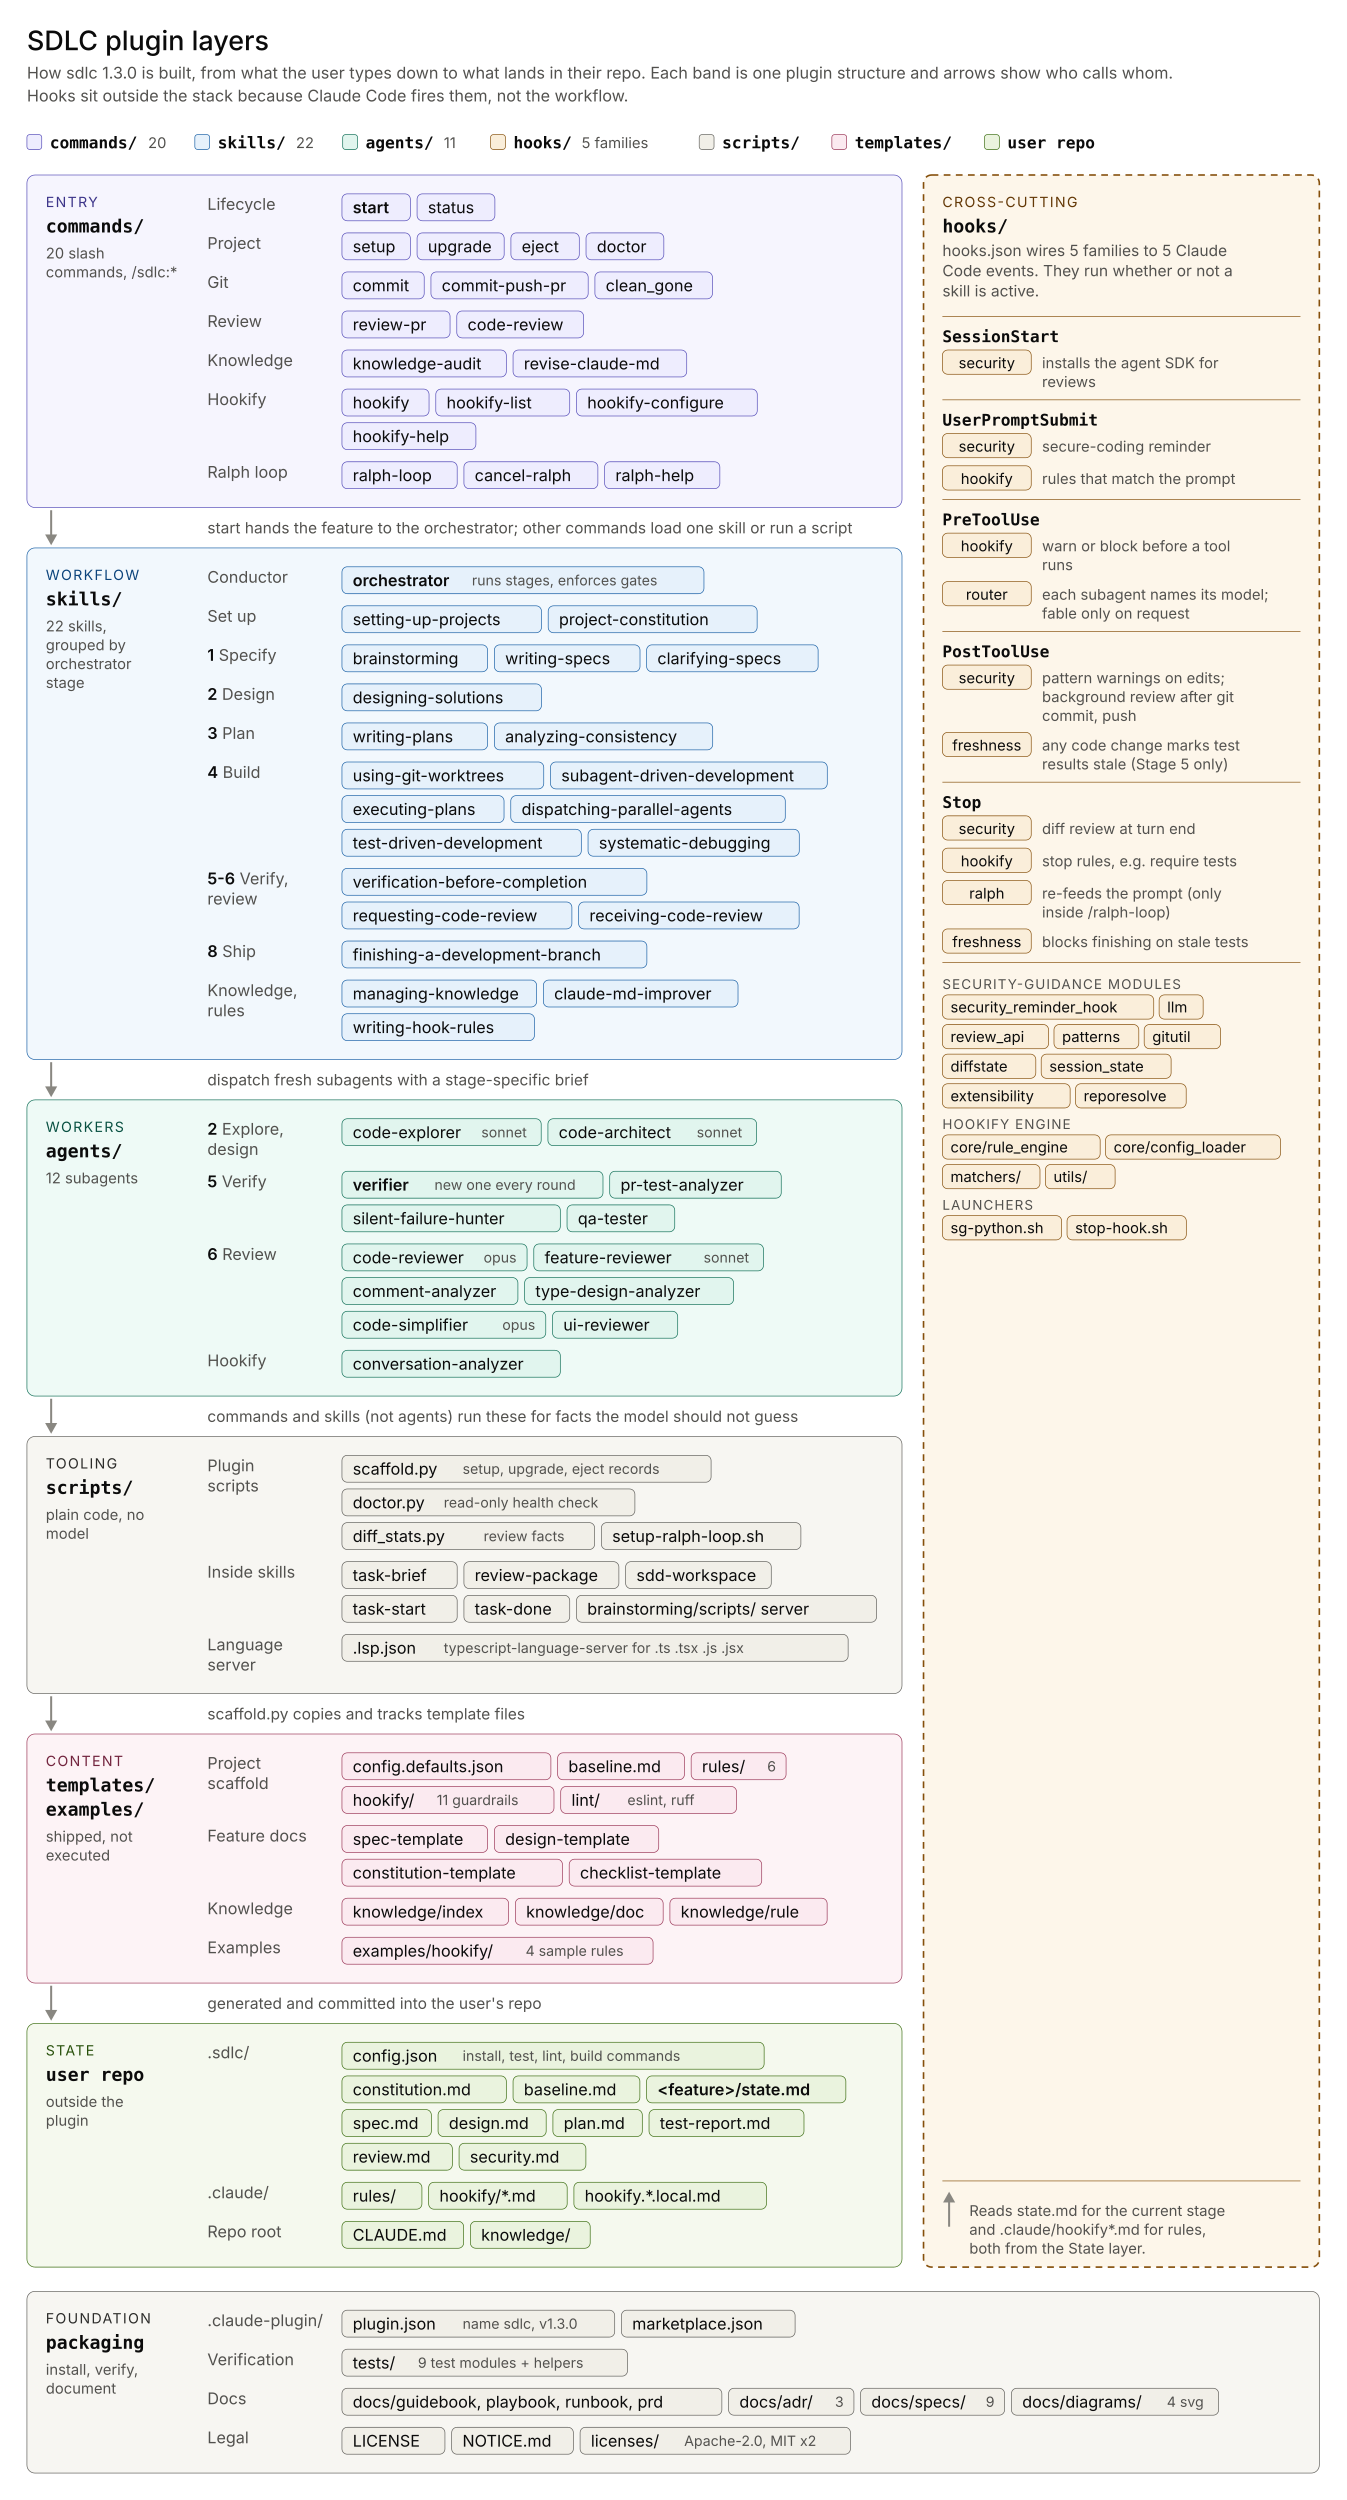
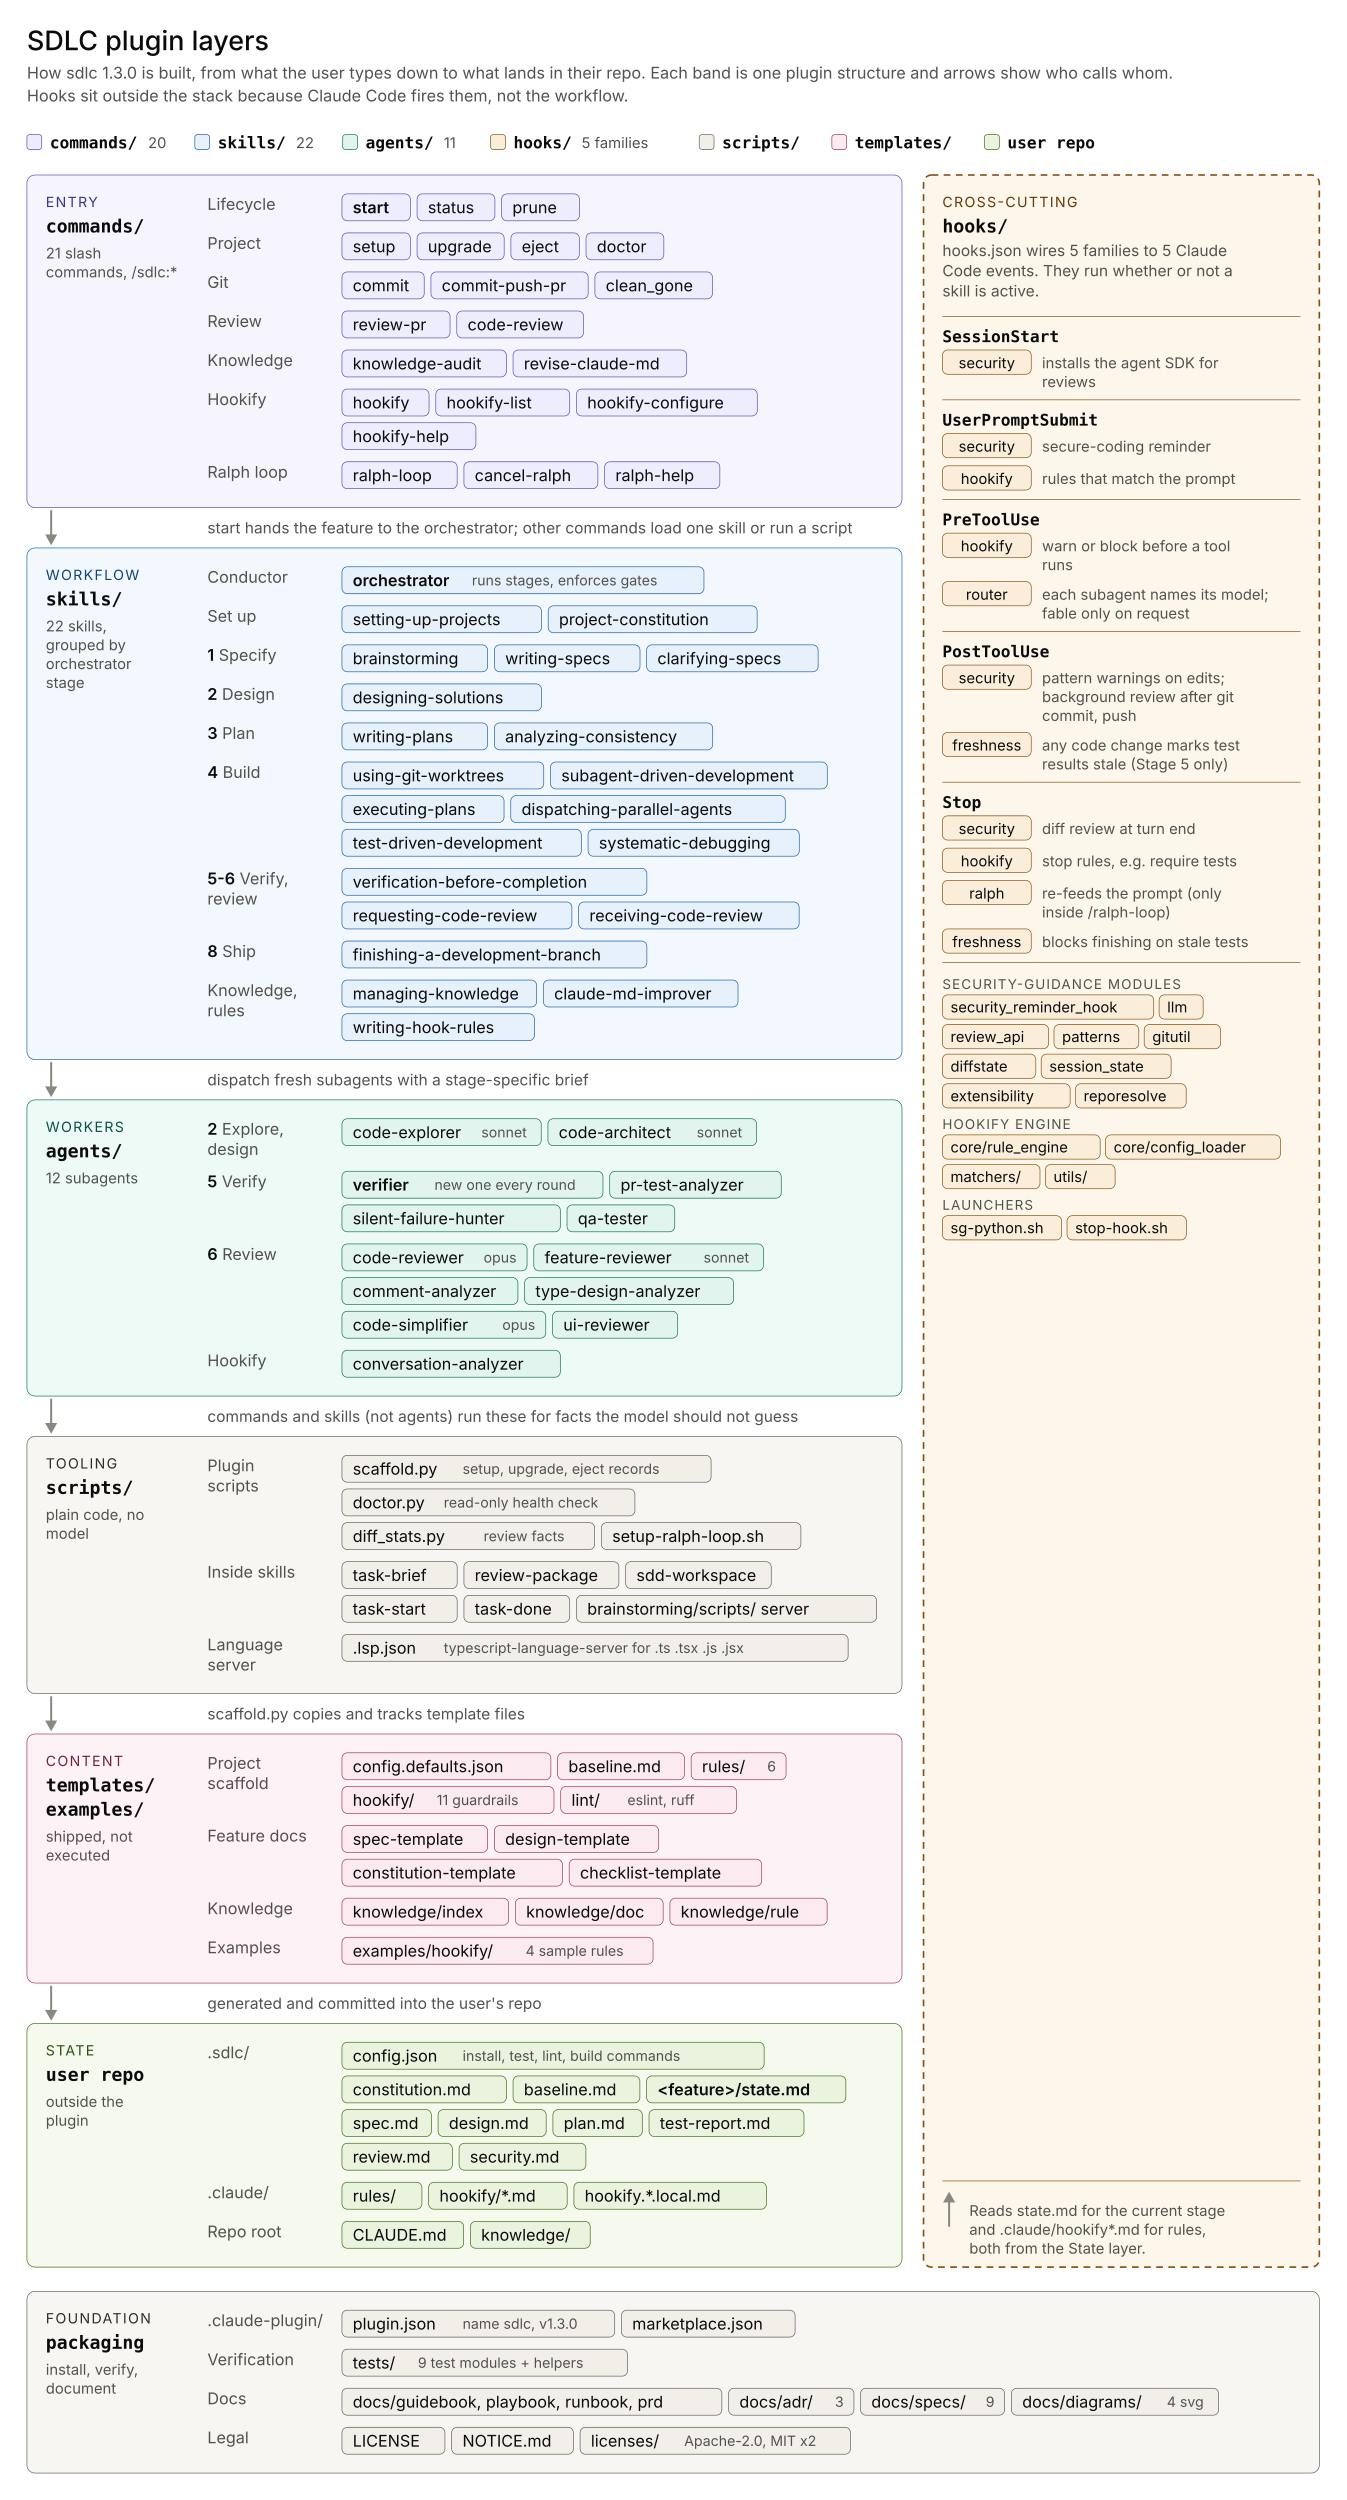
<svg xmlns="http://www.w3.org/2000/svg" width="100%" viewBox="0 0 1000 1857" role="img">
  <style>
text{font-family:anthropic-sans,-apple-system,"system-ui","Segoe UI",sans-serif;dominant-baseline:central;text-anchor:start}
.dir{font-family:ui-monospace,"SF Mono",Menlo,Consolas,monospace;font-weight:600}
.tx{fill:#0b0b0b}.mu{fill:#52514e}
.a{stroke:#898781;stroke-width:1.5;fill:none}.af{fill:#898781}
rect{stroke-width:.5}.sep{stroke-width:.5}
.panel{fill:none;stroke-width:1.2;stroke-dasharray:5 4}
.cmd .bd{fill:#f6f5fe}.cmd .ch{fill:#eeedfe}.cmd .bd,.cmd .ch,.cmd .panel{stroke:#534ab7}.cmd .eb{fill:#3c3489}
.skill .bd{fill:#f2f8fd}.skill .ch{fill:#e6f1fb}.skill .bd,.skill .ch{stroke:#185fa5}.skill .eb{fill:#0c447c}
.agent .bd{fill:#eefaf6}.agent .ch{fill:#e1f5ee}.agent .bd,.agent .ch{stroke:#0f6e56}.agent .eb{fill:#085041}
.hook .ch{fill:#faeeda}.hook .ch,.hook .panel,.hook .sep{stroke:#854f0b}.hook .panel{fill:#fdf6ea}.hook .eb{fill:#633806}
.tool .bd{fill:#f7f6f2}.tool .ch{fill:#f1efe8}.tool .bd,.tool .ch{stroke:#5f5e5a}.tool .eb{fill:#2c2c2a}
.tmpl .bd{fill:#fdf3f6}.tmpl .ch{fill:#fbeaf0}.tmpl .bd,.tmpl .ch{stroke:#993556}.tmpl .eb{fill:#72243e}
.state .bd{fill:#f5f9ee}.state .ch{fill:#eaf3de}.state .bd,.state .ch{stroke:#3b6d11}.state .eb{fill:#27500a}
@media (prefers-color-scheme:dark){
.tx{fill:#f0efea}.mu{fill:#aaa8a2}.a{stroke:#a09e96}.af{fill:#a09e96}
.cmd .bd{fill:#1d1b38}.cmd .ch{fill:#26244a}.cmd .bd,.cmd .ch,.cmd .panel{stroke:#a098f0}.cmd .eb{fill:#cecbfa}
.skill .bd{fill:#0c2036}.skill .ch{fill:#102a44}.skill .bd,.skill .ch{stroke:#6aa8e6}.skill .eb{fill:#b5d4f4}
.agent .bd{fill:#09271f}.agent .ch{fill:#0c3228}.agent .bd,.agent .ch{stroke:#5ac8a5}.agent .eb{fill:#aae6d4}
.hook .ch{fill:#3d2a10}.hook .ch,.hook .panel,.hook .sep{stroke:#e0a04c}.hook .panel{fill:#2f2010}.hook .eb{fill:#f5d9a8}
.tool .bd{fill:#232220}.tool .ch{fill:#2e2d2a}.tool .bd,.tool .ch{stroke:#a09e96}.tool .eb{fill:#d3d1c7}
.tmpl .bd{fill:#2e1520}.tmpl .ch{fill:#44192b}.tmpl .bd,.tmpl .ch{stroke:#e68aa8}.tmpl .eb{fill:#f4c0d1}
.state .bd{fill:#17240c}.state .ch{fill:#1f3310}.state .bd,.state .ch{stroke:#97c459}.state .eb{fill:#c0dd97}
}
</style>
  <text class="tx" x="20" y="30" font-size="20" font-weight="500">SDLC plugin layers</text>
  <text class="mu" x="20" y="54" font-size="12">How sdlc 1.3.0 is built, from what the user types down to what lands in their repo. Each band is one plugin structure and arrows show who calls whom.</text>
  <text class="mu" x="20" y="71" font-size="12">Hooks sit outside the stack because Claude Code fires them, not the workflow.</text>
  <g class="cmd">
    <rect class="ch" x="20" y="100" width="11" height="11" rx="2" />
  </g>
  <text class="tx dir" x="37" y="106" font-size="12">commands/</text>
  <text class="mu" x="109.96" y="106" font-size="11">20</text>
  <g class="skill">
    <rect class="ch" x="144.72" y="100" width="11" height="11" rx="2" />
  </g>
  <text class="tx dir" x="161.72" y="106" font-size="12">skills/</text>
  <text class="mu" x="219.8" y="106" font-size="11">22</text>
  <g class="agent">
    <rect class="ch" x="254.56" y="100" width="11" height="11" rx="2" />
  </g>
  <text class="tx dir" x="271.56" y="106" font-size="12">agents/</text>
  <text class="mu" x="329.64" y="106" font-size="11">11</text>
  <g class="hook">
    <rect class="ch" x="364.4" y="100" width="11" height="11" rx="2" />
  </g>
  <text class="tx dir" x="381.4" y="106" font-size="12">hooks/</text>
  <text class="mu" x="432.04" y="106" font-size="11">5 families</text>
  <g class="tool">
    <rect class="ch" x="519.38" y="100" width="11" height="11" rx="2" />
  </g>
  <text class="tx dir" x="536.38" y="106" font-size="12">scripts/</text>
  <g class="tmpl">
    <rect class="ch" x="617.9" y="100" width="11" height="11" rx="2" />
  </g>
  <text class="tx dir" x="634.9" y="106" font-size="12">templates/</text>
  <g class="state">
    <rect class="ch" x="731.3" y="100" width="11" height="11" rx="2" />
  </g>
  <text class="tx dir" x="748.3" y="106" font-size="12">user repo</text>
  <g class="cmd">
    <rect class="bd" x="20" y="130" width="650" height="247.0" rx="6" />
    <text class="eb" x="34.0" y="150.0" font-size="10.5" letter-spacing="1">ENTRY</text>
    <text class="dir tx" x="34.0" y="168.0" font-size="13.5">commands/</text>
-     <text class="mu" x="34.0" y="188.0" font-size="11">20 slash</text>
+     <text class="mu" x="34.0" y="188.0" font-size="11">21 slash</text>
    <text class="mu" x="34.0" y="202.0" font-size="11">commands, /sdlc:*</text>
    <text class="mu" x="154.0" y="151.5" font-size="12">Lifecycle</text>
    <rect class="ch" x="254.0" y="144.0" width="50.8" height="20" rx="4" stroke-width="1.2" />
    <text class="tx" x="262.0" y="154.0" font-size="12" font-weight="600">start</text>
    <rect class="ch" x="309.8" y="144.0" width="57.8" height="20" rx="4" />
    <text class="tx" x="317.8" y="154.0" font-size="12">status</text>
+     <rect class="ch" x="372.6" y="144.0" width="57.8" height="20" rx="4" />
+     <text class="tx" x="380.6" y="154.0" font-size="12">prune</text>
    <text class="mu" x="154.0" y="180.5" font-size="12">Project</text>
    <rect class="ch" x="254.0" y="173.0" width="50.8" height="20" rx="4" />
    <text class="tx" x="262.0" y="183.0" font-size="12">setup</text>
    <rect class="ch" x="309.8" y="173.0" width="64.7" height="20" rx="4" />
    <text class="tx" x="317.8" y="183.0" font-size="12">upgrade</text>
    <rect class="ch" x="379.5" y="173.0" width="50.8" height="20" rx="4" />
    <text class="tx" x="387.5" y="183.0" font-size="12">eject</text>
    <rect class="ch" x="435.3" y="173.0" width="57.8" height="20" rx="4" />
    <text class="tx" x="443.3" y="183.0" font-size="12">doctor</text>
    <text class="mu" x="154.0" y="209.5" font-size="12">Git</text>
    <rect class="ch" x="254.0" y="202.0" width="61.1" height="20" rx="4" />
    <text class="tx" x="262.0" y="212.0" font-size="12">commit</text>
    <rect class="ch" x="320.1" y="202.0" width="116.8" height="20" rx="4" />
    <text class="tx" x="328.1" y="212.0" font-size="12">commit-push-pr</text>
    <rect class="ch" x="441.9" y="202.0" width="87.3" height="20" rx="4" />
    <text class="tx" x="449.9" y="212.0" font-size="12">clean_gone</text>
    <text class="mu" x="154.0" y="238.5" font-size="12">Review</text>
    <rect class="ch" x="254.0" y="231.0" width="80.3" height="20" rx="4" />
    <text class="tx" x="262.0" y="241.0" font-size="12">review-pr</text>
    <rect class="ch" x="339.3" y="231.0" width="94.2" height="20" rx="4" />
    <text class="tx" x="347.3" y="241.0" font-size="12">code-review</text>
    <text class="mu" x="154.0" y="267.5" font-size="12">Knowledge</text>
    <rect class="ch" x="254.0" y="260.0" width="122.1" height="20" rx="4" />
    <text class="tx" x="262.0" y="270.0" font-size="12">knowledge-audit</text>
    <rect class="ch" x="381.1" y="260.0" width="129.0" height="20" rx="4" />
    <text class="tx" x="389.1" y="270.0" font-size="12">revise-claude-md</text>
    <text class="mu" x="154.0" y="296.5" font-size="12">Hookify</text>
    <rect class="ch" x="254.0" y="289.0" width="64.7" height="20" rx="4" />
    <text class="tx" x="262.0" y="299.0" font-size="12">hookify</text>
    <rect class="ch" x="323.7" y="289.0" width="99.5" height="20" rx="4" />
    <text class="tx" x="331.7" y="299.0" font-size="12">hookify-list</text>
    <rect class="ch" x="428.2" y="289.0" width="134.3" height="20" rx="4" />
    <text class="tx" x="436.2" y="299.0" font-size="12">hookify-configure</text>
    <rect class="ch" x="254.0" y="314.0" width="99.5" height="20" rx="4" />
    <text class="tx" x="262.0" y="324.0" font-size="12">hookify-help</text>
    <text class="mu" x="154.0" y="350.5" font-size="12">Ralph loop</text>
    <rect class="ch" x="254.0" y="343.0" width="85.6" height="20" rx="4" />
    <text class="tx" x="262.0" y="353.0" font-size="12">ralph-loop</text>
    <rect class="ch" x="344.6" y="343.0" width="99.5" height="20" rx="4" />
    <text class="tx" x="352.6" y="353.0" font-size="12">cancel-ralph</text>
    <rect class="ch" x="449.1" y="343.0" width="85.6" height="20" rx="4" />
    <text class="tx" x="457.1" y="353.0" font-size="12">ralph-help</text>
  </g>
  <line class="a" x1="38" y1="379" x2="38" y2="398" />
  <polygon class="af" points="33.5,397 42.5,397 38,405" />
  <text class="mu" x="154.0" y="392.0" font-size="11.5">start hands the feature to the orchestrator; other commands load one skill or run a script</text>
  <g class="skill">
    <rect class="bd" x="20" y="407" width="650" height="380.0" rx="6" />
    <text class="eb" x="34.0" y="427.0" font-size="10.5" letter-spacing="1">WORKFLOW</text>
    <text class="dir tx" x="34.0" y="445.0" font-size="13.5">skills/</text>
    <text class="mu" x="34.0" y="465.0" font-size="11">22 skills,</text>
    <text class="mu" x="34.0" y="479.0" font-size="11">grouped by</text>
    <text class="mu" x="34.0" y="493.0" font-size="11">orchestrator</text>
    <text class="mu" x="34.0" y="507.0" font-size="11">stage</text>
    <text class="mu" x="154.0" y="428.5" font-size="12">Conductor</text>
    <rect class="ch" x="254.0" y="421.0" width="268.9" height="20" rx="4" stroke-width="1.2" />
    <text class="tx" x="262.0" y="431.0" font-size="12" font-weight="600">orchestrator</text>
    <text class="mu" x="350.5" y="431.0" font-size="10.5">runs stages, enforces gates</text>
    <text class="mu" x="154.0" y="457.5" font-size="12">Set up</text>
    <rect class="ch" x="254.0" y="450.0" width="148.2" height="20" rx="4" />
    <text class="tx" x="262.0" y="460.0" font-size="12">setting-up-projects</text>
    <rect class="ch" x="407.2" y="450.0" width="155.2" height="20" rx="4" />
    <text class="tx" x="415.2" y="460.0" font-size="12">project-constitution</text>
    <text class="mu" x="154" y="486.5" font-size="12">
      <tspan class="tx" font-weight="600">1</tspan> Specify</text>
    <rect class="ch" x="254.0" y="479.0" width="108.2" height="20" rx="4" />
    <text class="tx" x="262.0" y="489.0" font-size="12">brainstorming</text>
    <rect class="ch" x="367.2" y="479.0" width="108.2" height="20" rx="4" />
    <text class="tx" x="375.2" y="489.0" font-size="12">writing-specs</text>
    <rect class="ch" x="480.3" y="479.0" width="127.4" height="20" rx="4" />
    <text class="tx" x="488.3" y="489.0" font-size="12">clarifying-specs</text>
    <text class="mu" x="154" y="515.5" font-size="12">
      <tspan class="tx" font-weight="600">2</tspan> Design</text>
    <rect class="ch" x="254.0" y="508.0" width="148.2" height="20" rx="4" />
    <text class="tx" x="262.0" y="518.0" font-size="12">designing-solutions</text>
    <text class="mu" x="154" y="544.5" font-size="12">
      <tspan class="tx" font-weight="600">3</tspan> Plan</text>
    <rect class="ch" x="254.0" y="537.0" width="108.2" height="20" rx="4" />
    <text class="tx" x="262.0" y="547.0" font-size="12">writing-plans</text>
    <rect class="ch" x="367.2" y="537.0" width="162.2" height="20" rx="4" />
    <text class="tx" x="375.2" y="547.0" font-size="12">analyzing-consistency</text>
    <text class="mu" x="154" y="573.5" font-size="12">
      <tspan class="tx" font-weight="600">4</tspan> Build</text>
    <rect class="ch" x="254.0" y="566.0" width="149.9" height="20" rx="4" />
    <text class="tx" x="262.0" y="576.0" font-size="12">using-git-worktrees</text>
    <rect class="ch" x="408.9" y="566.0" width="205.6" height="20" rx="4" />
    <text class="tx" x="416.9" y="576.0" font-size="12">subagent-driven-development</text>
    <rect class="ch" x="254.0" y="591.0" width="120.4" height="20" rx="4" />
    <text class="tx" x="262.0" y="601.0" font-size="12">executing-plans</text>
    <rect class="ch" x="379.4" y="591.0" width="203.9" height="20" rx="4" />
    <text class="tx" x="387.4" y="601.0" font-size="12">dispatching-parallel-agents</text>
    <rect class="ch" x="254.0" y="616.0" width="177.8" height="20" rx="4" />
    <text class="tx" x="262.0" y="626.0" font-size="12">test-driven-development</text>
    <rect class="ch" x="436.8" y="616.0" width="156.9" height="20" rx="4" />
    <text class="tx" x="444.8" y="626.0" font-size="12">systematic-debugging</text>
    <text class="mu" x="154" y="652.5" font-size="12">
      <tspan class="tx" font-weight="600">5-6</tspan> Verify,</text>
    <text class="mu" x="154.0" y="667.5" font-size="12">review</text>
    <rect class="ch" x="254.0" y="645.0" width="226.5" height="20" rx="4" />
    <text class="tx" x="262.0" y="655.0" font-size="12">verification-before-completion</text>
    <rect class="ch" x="254.0" y="670.0" width="170.8" height="20" rx="4" />
    <text class="tx" x="262.0" y="680.0" font-size="12">requesting-code-review</text>
    <rect class="ch" x="429.8" y="670.0" width="163.8" height="20" rx="4" />
    <text class="tx" x="437.8" y="680.0" font-size="12">receiving-code-review</text>
    <text class="mu" x="154" y="706.5" font-size="12">
      <tspan class="tx" font-weight="600">8</tspan> Ship</text>
    <rect class="ch" x="254.0" y="699.0" width="226.5" height="20" rx="4" />
    <text class="tx" x="262.0" y="709.0" font-size="12">finishing-a-development-branch</text>
    <text class="mu" x="154.0" y="735.5" font-size="12">Knowledge,</text>
    <text class="mu" x="154.0" y="750.5" font-size="12">rules</text>
    <rect class="ch" x="254.0" y="728.0" width="144.6" height="20" rx="4" />
    <text class="tx" x="262.0" y="738.0" font-size="12">managing-knowledge</text>
    <rect class="ch" x="403.6" y="728.0" width="144.6" height="20" rx="4" />
    <text class="tx" x="411.6" y="738.0" font-size="12">claude-md-improver</text>
    <rect class="ch" x="254.0" y="753.0" width="143.0" height="20" rx="4" />
    <text class="tx" x="262.0" y="763.0" font-size="12">writing-hook-rules</text>
  </g>
  <line class="a" x1="38" y1="789" x2="38" y2="808" />
  <polygon class="af" points="33.5,807 42.5,807 38,815" />
  <text class="mu" x="154.0" y="802.0" font-size="11.5">dispatch fresh subagents with a stage-specific brief</text>
  <g class="agent">
    <rect class="bd" x="20" y="817" width="650" height="220.0" rx="6" />
    <text class="eb" x="34.0" y="837.0" font-size="10.5" letter-spacing="1">WORKERS</text>
    <text class="dir tx" x="34.0" y="855.0" font-size="13.5">agents/</text>
    <text class="mu" x="34.0" y="875.0" font-size="11">12 subagents</text>
    <text class="mu" x="154" y="838.5" font-size="12">
      <tspan class="tx" font-weight="600">2</tspan> Explore,</text>
    <text class="mu" x="154.0" y="853.5" font-size="12">design</text>
    <rect class="ch" x="254.0" y="831.0" width="148.0" height="20" rx="4" />
    <text class="tx" x="262.0" y="841.0" font-size="12">code-explorer</text>
    <text class="mu" x="357.5" y="841.0" font-size="10.5">sonnet</text>
    <rect class="ch" x="407.0" y="831.0" width="155.0" height="20" rx="4" />
    <text class="tx" x="415.0" y="841.0" font-size="12">code-architect</text>
    <text class="mu" x="517.5" y="841.0" font-size="10.5">sonnet</text>
    <text class="mu" x="154" y="877.5" font-size="12">
      <tspan class="tx" font-weight="600">5</tspan> Verify</text>
    <rect class="ch" x="254.0" y="870.0" width="193.9" height="20" rx="4" stroke-width="1.2" />
    <text class="tx" x="262.0" y="880.0" font-size="12" font-weight="600">verifier</text>
    <text class="mu" x="322.7" y="880.0" font-size="10.5">new one every round</text>
    <rect class="ch" x="452.9" y="870.0" width="127.4" height="20" rx="4" />
    <text class="tx" x="460.9" y="880.0" font-size="12">pr-test-analyzer</text>
    <rect class="ch" x="254.0" y="895.0" width="162.2" height="20" rx="4" />
    <text class="tx" x="262.0" y="905.0" font-size="12">silent-failure-hunter</text>
    <rect class="ch" x="421.2" y="895.0" width="80.0" height="20" rx="4" />
    <text class="tx" x="429.2" y="905.0" font-size="12">qa-tester</text>
    <text class="mu" x="154" y="931.5" font-size="12">
      <tspan class="tx" font-weight="600">6</tspan> Review</text>
    <rect class="ch" x="254.0" y="924.0" width="137.5" height="20" rx="4" />
    <text class="tx" x="262.0" y="934.0" font-size="12">code-reviewer</text>
    <text class="mu" x="359.2" y="934.0" font-size="10.5">opus</text>
    <rect class="ch" x="396.5" y="924.0" width="170.6" height="20" rx="4" />
    <text class="tx" x="404.5" y="934.0" font-size="12">feature-reviewer</text>
    <text class="mu" x="522.6" y="934.0" font-size="10.5">sonnet</text>
    <rect class="ch" x="254.0" y="949.0" width="130.7" height="20" rx="4" />
    <text class="tx" x="262.0" y="959.0" font-size="12">comment-analyzer</text>
    <rect class="ch" x="389.7" y="949.0" width="155.2" height="20" rx="4" />
    <text class="tx" x="397.7" y="959.0" font-size="12">type-design-analyzer</text>
    <rect class="ch" x="254.0" y="974.0" width="151.4" height="20" rx="4" />
    <text class="tx" x="262.0" y="984.0" font-size="12">code-simplifier</text>
    <text class="mu" x="373.1" y="984.0" font-size="10.5">opus</text>
    <rect class="ch" x="410.4" y="974.0" width="93.0" height="20" rx="4" />
    <text class="tx" x="418.4" y="984.0" font-size="12">ui-reviewer</text>
    <text class="mu" x="154.0" y="1010.5" font-size="12">Hookify</text>
    <rect class="ch" x="254.0" y="1003.0" width="162.2" height="20" rx="4" />
    <text class="tx" x="262.0" y="1013.0" font-size="12">conversation-analyzer</text>
  </g>
  <line class="a" x1="38" y1="1039" x2="38" y2="1058" />
  <polygon class="af" points="33.5,1057 42.5,1057 38,1065" />
  <text class="mu" x="154.0" y="1052.0" font-size="11.5">commands and skills (not agents) run these for facts the model should not guess</text>
  <g class="tool">
    <rect class="bd" x="20" y="1067" width="650" height="191.0" rx="6" />
    <text class="eb" x="34.0" y="1087.0" font-size="10.5" letter-spacing="1">TOOLING</text>
    <text class="dir tx" x="34.0" y="1105.0" font-size="13.5">scripts/</text>
    <text class="mu" x="34.0" y="1125.0" font-size="11">plain code, no</text>
    <text class="mu" x="34.0" y="1139.0" font-size="11">model</text>
    <text class="mu" x="154.0" y="1088.5" font-size="12">Plugin</text>
    <text class="mu" x="154.0" y="1103.5" font-size="12">scripts</text>
    <rect class="ch" x="254.0" y="1081.0" width="274.2" height="20" rx="4" />
    <text class="tx" x="262.0" y="1091.0" font-size="12">scaffold.py</text>
    <text class="mu" x="343.6" y="1091.0" font-size="10.5">setup, upgrade, eject records</text>
    <rect class="ch" x="254.0" y="1106.0" width="217.6" height="20" rx="4" />
    <text class="tx" x="262.0" y="1116.0" font-size="12">doctor.py</text>
    <text class="mu" x="329.6" y="1116.0" font-size="10.5">read-only health check</text>
    <rect class="ch" x="254.0" y="1131.0" width="187.7" height="20" rx="4" />
    <text class="tx" x="262.0" y="1141.0" font-size="12">diff_stats.py</text>
    <text class="mu" x="359.2" y="1141.0" font-size="10.5">review facts</text>
    <rect class="ch" x="446.7" y="1131.0" width="148.2" height="20" rx="4" />
    <text class="tx" x="454.7" y="1141.0" font-size="12">setup-ralph-loop.sh</text>
    <text class="mu" x="154.0" y="1167.5" font-size="12">Inside skills</text>
    <rect class="ch" x="254.0" y="1160.0" width="85.6" height="20" rx="4" />
    <text class="tx" x="262.0" y="1170.0" font-size="12">task-brief</text>
    <rect class="ch" x="344.6" y="1160.0" width="115.1" height="20" rx="4" />
    <text class="tx" x="352.6" y="1170.0" font-size="12">review-package</text>
    <rect class="ch" x="464.7" y="1160.0" width="108.2" height="20" rx="4" />
    <text class="tx" x="472.7" y="1170.0" font-size="12">sdd-workspace</text>
    <rect class="ch" x="254.0" y="1185.0" width="85.6" height="20" rx="4" />
    <text class="tx" x="262.0" y="1195.0" font-size="12">task-start</text>
    <rect class="ch" x="344.6" y="1185.0" width="78.6" height="20" rx="4" />
    <text class="tx" x="352.6" y="1195.0" font-size="12">task-done</text>
    <rect class="ch" x="428.2" y="1185.0" width="222.9" height="20" rx="4" />
    <text class="tx" x="436.2" y="1195.0" font-size="12">brainstorming/scripts/ server</text>
    <text class="mu" x="154.0" y="1221.5" font-size="12">Language</text>
    <text class="mu" x="154.0" y="1236.5" font-size="12">server</text>
    <rect class="ch" x="254.0" y="1214.0" width="376.0" height="20" rx="4" />
    <text class="tx" x="262.0" y="1224.0" font-size="12">.lsp.json</text>
    <text class="mu" x="329.6" y="1224.0" font-size="10.5">typescript-language-server for .ts .tsx .js .jsx</text>
  </g>
  <line class="a" x1="38" y1="1260" x2="38" y2="1279" />
  <polygon class="af" points="33.5,1278 42.5,1278 38,1286" />
  <text class="mu" x="154.0" y="1273.0" font-size="11.5">scaffold.py copies and tracks template files</text>
  <g class="tmpl">
    <rect class="bd" x="20" y="1288" width="650" height="185.0" rx="6" />
    <text class="eb" x="34.0" y="1308.0" font-size="10.5" letter-spacing="1">CONTENT</text>
    <text class="dir tx" x="34.0" y="1326.0" font-size="13.5">templates/</text>
    <text class="dir tx" x="34.0" y="1344.0" font-size="13.5">examples/</text>
    <text class="mu" x="34.0" y="1364.0" font-size="11">shipped, not</text>
    <text class="mu" x="34.0" y="1378.0" font-size="11">executed</text>
    <text class="mu" x="154.0" y="1309.5" font-size="12">Project</text>
    <text class="mu" x="154.0" y="1324.5" font-size="12">scaffold</text>
    <rect class="ch" x="254.0" y="1302.0" width="155.2" height="20" rx="4" />
    <text class="tx" x="262.0" y="1312.0" font-size="12">config.defaults.json</text>
    <rect class="ch" x="414.2" y="1302.0" width="94.2" height="20" rx="4" />
    <text class="tx" x="422.2" y="1312.0" font-size="12">baseline.md</text>
    <rect class="ch" x="513.4" y="1302.0" width="70.5" height="20" rx="4" />
    <text class="tx" x="521.4" y="1312.0" font-size="12">rules/</text>
    <text class="mu" x="569.9" y="1312.0" font-size="10.5">6</text>
    <rect class="ch" x="254.0" y="1327.0" width="157.5" height="20" rx="4" />
    <text class="tx" x="262.0" y="1337.0" font-size="12">hookify/</text>
    <text class="mu" x="324.4" y="1337.0" font-size="10.5">11 guardrails</text>
    <rect class="ch" x="416.5" y="1327.0" width="130.6" height="20" rx="4" />
    <text class="tx" x="424.5" y="1337.0" font-size="12">lint/</text>
    <text class="mu" x="466.0" y="1337.0" font-size="10.5">eslint, ruff</text>
    <text class="mu" x="154.0" y="1363.5" font-size="12">Feature docs</text>
    <rect class="ch" x="254.0" y="1356.0" width="108.2" height="20" rx="4" />
    <text class="tx" x="262.0" y="1366.0" font-size="12">spec-template</text>
    <rect class="ch" x="367.2" y="1356.0" width="122.1" height="20" rx="4" />
    <text class="tx" x="375.2" y="1366.0" font-size="12">design-template</text>
    <rect class="ch" x="254.0" y="1381.0" width="163.8" height="20" rx="4" />
    <text class="tx" x="262.0" y="1391.0" font-size="12">constitution-template</text>
    <rect class="ch" x="422.8" y="1381.0" width="143.0" height="20" rx="4" />
    <text class="tx" x="430.8" y="1391.0" font-size="12">checklist-template</text>
    <text class="mu" x="154.0" y="1417.5" font-size="12">Knowledge</text>
    <rect class="ch" x="254.0" y="1410.0" width="123.8" height="20" rx="4" />
    <text class="tx" x="262.0" y="1420.0" font-size="12">knowledge/index</text>
    <rect class="ch" x="382.8" y="1410.0" width="109.8" height="20" rx="4" />
    <text class="tx" x="390.8" y="1420.0" font-size="12">knowledge/doc</text>
    <rect class="ch" x="497.6" y="1410.0" width="116.8" height="20" rx="4" />
    <text class="tx" x="505.6" y="1420.0" font-size="12">knowledge/rule</text>
    <text class="mu" x="154.0" y="1446.5" font-size="12">Examples</text>
    <rect class="ch" x="254.0" y="1439.0" width="231.1" height="20" rx="4" />
    <text class="tx" x="262.0" y="1449.0" font-size="12">examples/hookify/</text>
    <text class="mu" x="390.4" y="1449.0" font-size="10.5">4 sample rules</text>
  </g>
  <line class="a" x1="38" y1="1475" x2="38" y2="1494" />
  <polygon class="af" points="33.5,1493 42.5,1493 38,1501" />
  <text class="mu" x="154.0" y="1488.0" font-size="11.5">generated and committed into the user's repo</text>
  <g class="state">
    <rect class="bd" x="20" y="1503" width="650" height="181.0" rx="6" />
    <text class="eb" x="34.0" y="1523.0" font-size="10.5" letter-spacing="1">STATE</text>
    <text class="dir tx" x="34.0" y="1541.0" font-size="13.5">user repo</text>
    <text class="mu" x="34.0" y="1561.0" font-size="11">outside the</text>
    <text class="mu" x="34.0" y="1575.0" font-size="11">plugin</text>
    <text class="mu" x="154.0" y="1524.5" font-size="12">.sdlc/</text>
    <rect class="ch" x="254.0" y="1517.0" width="313.6" height="20" rx="4" />
    <text class="tx" x="262.0" y="1527.0" font-size="12">config.json</text>
    <text class="mu" x="343.6" y="1527.0" font-size="10.5">install, test, lint, build commands</text>
    <rect class="ch" x="254.0" y="1542.0" width="122.1" height="20" rx="4" />
    <text class="tx" x="262.0" y="1552.0" font-size="12">constitution.md</text>
    <rect class="ch" x="381.1" y="1542.0" width="94.2" height="20" rx="4" />
    <text class="tx" x="389.1" y="1552.0" font-size="12">baseline.md</text>
    <rect class="ch" x="480.3" y="1542.0" width="148.0" height="20" rx="4" stroke-width="1.2" />
    <text class="tx" x="488.3" y="1552.0" font-size="12" font-weight="600">&lt;feature&gt;/state.md</text>
    <rect class="ch" x="254.0" y="1567.0" width="66.4" height="20" rx="4" />
    <text class="tx" x="262.0" y="1577.0" font-size="12">spec.md</text>
    <rect class="ch" x="325.4" y="1567.0" width="80.3" height="20" rx="4" />
    <text class="tx" x="333.4" y="1577.0" font-size="12">design.md</text>
    <rect class="ch" x="410.7" y="1567.0" width="66.4" height="20" rx="4" />
    <text class="tx" x="418.7" y="1577.0" font-size="12">plan.md</text>
    <rect class="ch" x="482.1" y="1567.0" width="115.1" height="20" rx="4" />
    <text class="tx" x="490.1" y="1577.0" font-size="12">test-report.md</text>
    <rect class="ch" x="254.0" y="1592.0" width="82.0" height="20" rx="4" />
    <text class="tx" x="262.0" y="1602.0" font-size="12">review.md</text>
    <rect class="ch" x="341.0" y="1592.0" width="94.2" height="20" rx="4" />
    <text class="tx" x="349.0" y="1602.0" font-size="12">security.md</text>
    <text class="mu" x="154.0" y="1628.5" font-size="12">.claude/</text>
    <rect class="ch" x="254.0" y="1621.0" width="59.4" height="20" rx="4" />
    <text class="tx" x="262.0" y="1631.0" font-size="12">rules/</text>
    <rect class="ch" x="318.4" y="1621.0" width="102.9" height="20" rx="4" />
    <text class="tx" x="326.4" y="1631.0" font-size="12">hookify/*.md</text>
    <rect class="ch" x="426.3" y="1621.0" width="143.0" height="20" rx="4" />
    <text class="tx" x="434.3" y="1631.0" font-size="12">hookify.*.local.md</text>
    <text class="mu" x="154.0" y="1657.5" font-size="12">Repo root</text>
    <rect class="ch" x="254.0" y="1650.0" width="90.4" height="20" rx="4" />
    <text class="tx" x="262.0" y="1660.0" font-size="12">CLAUDE.md</text>
    <rect class="ch" x="349.4" y="1650.0" width="89.0" height="20" rx="4" />
    <text class="tx" x="357.4" y="1660.0" font-size="12">knowledge/</text>
  </g>
  <g class="hook">
    <rect class="panel" x="686" y="130" width="294" height="1554.0" rx="6" />
  </g>
  <g class="hook">
    <text class="eb" x="700.0" y="150.0" font-size="10.5" letter-spacing="1">CROSS-CUTTING</text>
    <text class="dir tx" x="700.0" y="168.0" font-size="13.5">hooks/</text>
    <text class="mu" x="700.0" y="186.0" font-size="11.5">hooks.json wires 5 families to 5 Claude</text>
    <text class="mu" x="700.0" y="201.0" font-size="11.5">Code events. They run whether or not a</text>
    <text class="mu" x="700.0" y="216.0" font-size="11.5">skill is active.</text>
    <line class="sep" x1="700" y1="235" x2="966" y2="235" />
    <text class="dir tx" x="700.0" y="250.0" font-size="12">SessionStart</text>
    <rect class="ch" x="700" y="260.0" width="66" height="18" rx="4" />
    <text class="tx" x="733.0" y="269.5" font-size="11" style="text-anchor:middle">security</text>
    <text class="mu" x="774.0" y="269.5" font-size="11">installs the agent SDK for</text>
    <text class="mu" x="774.0" y="283.5" font-size="11">reviews</text>
    <line class="sep" x1="700" y1="297" x2="966" y2="297" />
    <text class="dir tx" x="700.0" y="312.0" font-size="12">UserPromptSubmit</text>
    <rect class="ch" x="700" y="322.0" width="66" height="18" rx="4" />
    <text class="tx" x="733.0" y="331.5" font-size="11" style="text-anchor:middle">security</text>
    <text class="mu" x="774.0" y="331.5" font-size="11">secure-coding reminder</text>
    <rect class="ch" x="700" y="346.0" width="66" height="18" rx="4" />
    <text class="tx" x="733.0" y="355.5" font-size="11" style="text-anchor:middle">hookify</text>
    <text class="mu" x="774.0" y="355.5" font-size="11">rules that match the prompt</text>
    <line class="sep" x1="700" y1="371" x2="966" y2="371" />
    <text class="dir tx" x="700.0" y="386.0" font-size="12">PreToolUse</text>
    <rect class="ch" x="700" y="396.0" width="66" height="18" rx="4" />
    <text class="tx" x="733.0" y="405.5" font-size="11" style="text-anchor:middle">hookify</text>
    <text class="mu" x="774.0" y="405.5" font-size="11">warn or block before a tool</text>
    <text class="mu" x="774.0" y="419.5" font-size="11">runs</text>
    <rect class="ch" x="700" y="432.0" width="66" height="18" rx="4" />
    <text class="tx" x="733.0" y="441.5" font-size="11" style="text-anchor:middle">router</text>
    <text class="mu" x="774.0" y="441.5" font-size="11">each subagent names its model;</text>
    <text class="mu" x="774.0" y="455.5" font-size="11">fable only on request</text>
    <line class="sep" x1="700" y1="469" x2="966" y2="469" />
    <text class="dir tx" x="700.0" y="484.0" font-size="12">PostToolUse</text>
    <rect class="ch" x="700" y="494.0" width="66" height="18" rx="4" />
    <text class="tx" x="733.0" y="503.5" font-size="11" style="text-anchor:middle">security</text>
    <text class="mu" x="774.0" y="503.5" font-size="11">pattern warnings on edits;</text>
    <text class="mu" x="774.0" y="517.5" font-size="11">background review after git</text>
    <text class="mu" x="774.0" y="531.5" font-size="11">commit, push</text>
    <rect class="ch" x="700" y="544.0" width="66" height="18" rx="4" />
    <text class="tx" x="733.0" y="553.5" font-size="11" style="text-anchor:middle">freshness</text>
    <text class="mu" x="774.0" y="553.5" font-size="11">any code change marks test</text>
    <text class="mu" x="774.0" y="567.5" font-size="11">results stale (Stage 5 only)</text>
    <line class="sep" x1="700" y1="581" x2="966" y2="581" />
    <text class="dir tx" x="700.0" y="596.0" font-size="12">Stop</text>
    <rect class="ch" x="700" y="606.0" width="66" height="18" rx="4" />
    <text class="tx" x="733.0" y="615.5" font-size="11" style="text-anchor:middle">security</text>
    <text class="mu" x="774.0" y="615.5" font-size="11">diff review at turn end</text>
    <rect class="ch" x="700" y="630.0" width="66" height="18" rx="4" />
    <text class="tx" x="733.0" y="639.5" font-size="11" style="text-anchor:middle">hookify</text>
    <text class="mu" x="774.0" y="639.5" font-size="11">stop rules, e.g. require tests</text>
    <rect class="ch" x="700" y="654.0" width="66" height="18" rx="4" />
    <text class="tx" x="733.0" y="663.5" font-size="11" style="text-anchor:middle">ralph</text>
    <text class="mu" x="774.0" y="663.5" font-size="11">re-feeds the prompt (only</text>
    <text class="mu" x="774.0" y="677.5" font-size="11">inside /ralph-loop)</text>
    <rect class="ch" x="700" y="690.0" width="66" height="18" rx="4" />
    <text class="tx" x="733.0" y="699.5" font-size="11" style="text-anchor:middle">freshness</text>
    <text class="mu" x="774.0" y="699.5" font-size="11">blocks finishing on stale tests</text>
    <line class="sep" x1="700" y1="715" x2="966" y2="715" />
    <text class="mu" x="700.0" y="731.0" font-size="10" letter-spacing="0.8">SECURITY-GUIDANCE MODULES</text>
    <rect class="ch" x="700.0" y="739.0" width="157.0" height="18" rx="4" />
    <text class="tx" x="706.0" y="748.0" font-size="11">security_reminder_hook</text>
    <rect class="ch" x="861.0" y="739.0" width="32.7" height="18" rx="4" />
    <text class="tx" x="867.0" y="748.0" font-size="11">llm</text>
    <rect class="ch" x="700.0" y="761.0" width="78.9" height="18" rx="4" />
    <text class="tx" x="706.0" y="770.0" font-size="11">review_api</text>
    <rect class="ch" x="782.9" y="761.0" width="63.0" height="18" rx="4" />
    <text class="tx" x="788.9" y="770.0" font-size="11">patterns</text>
    <rect class="ch" x="849.9" y="761.0" width="56.7" height="18" rx="4" />
    <text class="tx" x="855.9" y="770.0" font-size="11">gitutil</text>
    <rect class="ch" x="700.0" y="783.0" width="69.4" height="18" rx="4" />
    <text class="tx" x="706.0" y="792.0" font-size="11">diffstate</text>
    <rect class="ch" x="773.4" y="783.0" width="96.5" height="18" rx="4" />
    <text class="tx" x="779.4" y="792.0" font-size="11">session_state</text>
    <rect class="ch" x="700.0" y="805.0" width="94.9" height="18" rx="4" />
    <text class="tx" x="706.0" y="814.0" font-size="11">extensibility</text>
    <rect class="ch" x="798.9" y="805.0" width="82.2" height="18" rx="4" />
    <text class="tx" x="804.9" y="814.0" font-size="11">reporesolve</text>
    <text class="mu" x="700.0" y="835.0" font-size="10" letter-spacing="0.8">HOOKIFY ENGINE</text>
    <rect class="ch" x="700.0" y="843.0" width="117.2" height="18" rx="4" />
    <text class="tx" x="706.0" y="852.0" font-size="11">core/rule_engine</text>
    <rect class="ch" x="821.2" y="843.0" width="129.9" height="18" rx="4" />
    <text class="tx" x="827.2" y="852.0" font-size="11">core/config_loader</text>
    <rect class="ch" x="700.0" y="865.0" width="72.5" height="18" rx="4" />
    <text class="tx" x="706.0" y="874.0" font-size="11">matchers/</text>
    <rect class="ch" x="776.5" y="865.0" width="51.8" height="18" rx="4" />
    <text class="tx" x="782.5" y="874.0" font-size="11">utils/</text>
    <text class="mu" x="700.0" y="895.0" font-size="10" letter-spacing="0.8">LAUNCHERS</text>
    <rect class="ch" x="700.0" y="903.0" width="88.6" height="18" rx="4" />
    <text class="tx" x="706.0" y="912.0" font-size="11">sg-python.sh</text>
    <rect class="ch" x="792.6" y="903.0" width="88.6" height="18" rx="4" />
    <text class="tx" x="798.6" y="912.0" font-size="11">stop-hook.sh</text>
    <line class="sep" x1="700" y1="1620" x2="966" y2="1620" />
    <line class="a" x1="705" y1="1654" x2="705" y2="1635" />
    <polygon class="af" points="700.5,1636 709.5,1636 705,1628" />
    <text class="mu" x="720.0" y="1642.0" font-size="11">Reads state.md for the current stage</text>
    <text class="mu" x="720.0" y="1656.0" font-size="11">and .claude/hookify*.md for rules,</text>
    <text class="mu" x="720.0" y="1670.0" font-size="11">both from the State layer.</text>
  </g>
  <g class="tool">
    <rect class="bd" x="20" y="1702" width="960" height="135.0" rx="6" />
    <text class="eb" x="34.0" y="1722.0" font-size="10.5" letter-spacing="1">FOUNDATION</text>
    <text class="dir tx" x="34.0" y="1740.0" font-size="13.5">packaging</text>
    <text class="mu" x="34.0" y="1760.0" font-size="11">install, verify,</text>
    <text class="mu" x="34.0" y="1774.0" font-size="11">document</text>
    <text class="mu" x="154.0" y="1723.5" font-size="12">.claude-plugin/</text>
    <rect class="ch" x="254.0" y="1716.0" width="202.6" height="20" rx="4" />
    <text class="tx" x="262.0" y="1726.0" font-size="12">plugin.json</text>
    <text class="mu" x="343.6" y="1726.0" font-size="10.5">name sdlc, v1.3.0</text>
    <rect class="ch" x="461.6" y="1716.0" width="129.0" height="20" rx="4" />
    <text class="tx" x="469.6" y="1726.0" font-size="12">marketplace.json</text>
    <text class="mu" x="154.0" y="1752.5" font-size="12">Verification</text>
    <rect class="ch" x="254.0" y="1745.0" width="212.1" height="20" rx="4" />
    <text class="tx" x="262.0" y="1755.0" font-size="12">tests/</text>
    <text class="mu" x="310.4" y="1755.0" font-size="10.5">9 test modules + helpers</text>
    <text class="mu" x="154.0" y="1781.5" font-size="12">Docs</text>
    <rect class="ch" x="254.0" y="1774.0" width="282.2" height="20" rx="4" />
    <text class="tx" x="262.0" y="1784.0" font-size="12">docs/guidebook, playbook, runbook, prd</text>
    <rect class="ch" x="541.2" y="1774.0" width="93.1" height="20" rx="4" />
    <text class="tx" x="549.2" y="1784.0" font-size="12">docs/adr/</text>
    <text class="mu" x="620.2" y="1784.0" font-size="10.5">3</text>
    <rect class="ch" x="639.2" y="1774.0" width="107.0" height="20" rx="4" />
    <text class="tx" x="647.2" y="1784.0" font-size="12">docs/specs/</text>
    <text class="mu" x="732.2" y="1784.0" font-size="10.5">9</text>
    <rect class="ch" x="751.3" y="1774.0" width="153.9" height="20" rx="4" />
    <text class="tx" x="759.3" y="1784.0" font-size="12">docs/diagrams/</text>
    <text class="mu" x="866.7" y="1784.0" font-size="10.5">4 svg</text>
    <text class="mu" x="154.0" y="1810.5" font-size="12">Legal</text>
    <rect class="ch" x="254.0" y="1803.0" width="76.5" height="20" rx="4" />
    <text class="tx" x="262.0" y="1813.0" font-size="12">LICENSE</text>
    <rect class="ch" x="335.5" y="1803.0" width="90.4" height="20" rx="4" />
    <text class="tx" x="343.5" y="1813.0" font-size="12">NOTICE.md</text>
    <rect class="ch" x="430.9" y="1803.0" width="200.8" height="20" rx="4" />
    <text class="tx" x="438.9" y="1813.0" font-size="12">licenses/</text>
    <text class="mu" x="508.2" y="1813.0" font-size="10.5">Apache-2.0, MIT x2</text>
  </g>
</svg>
